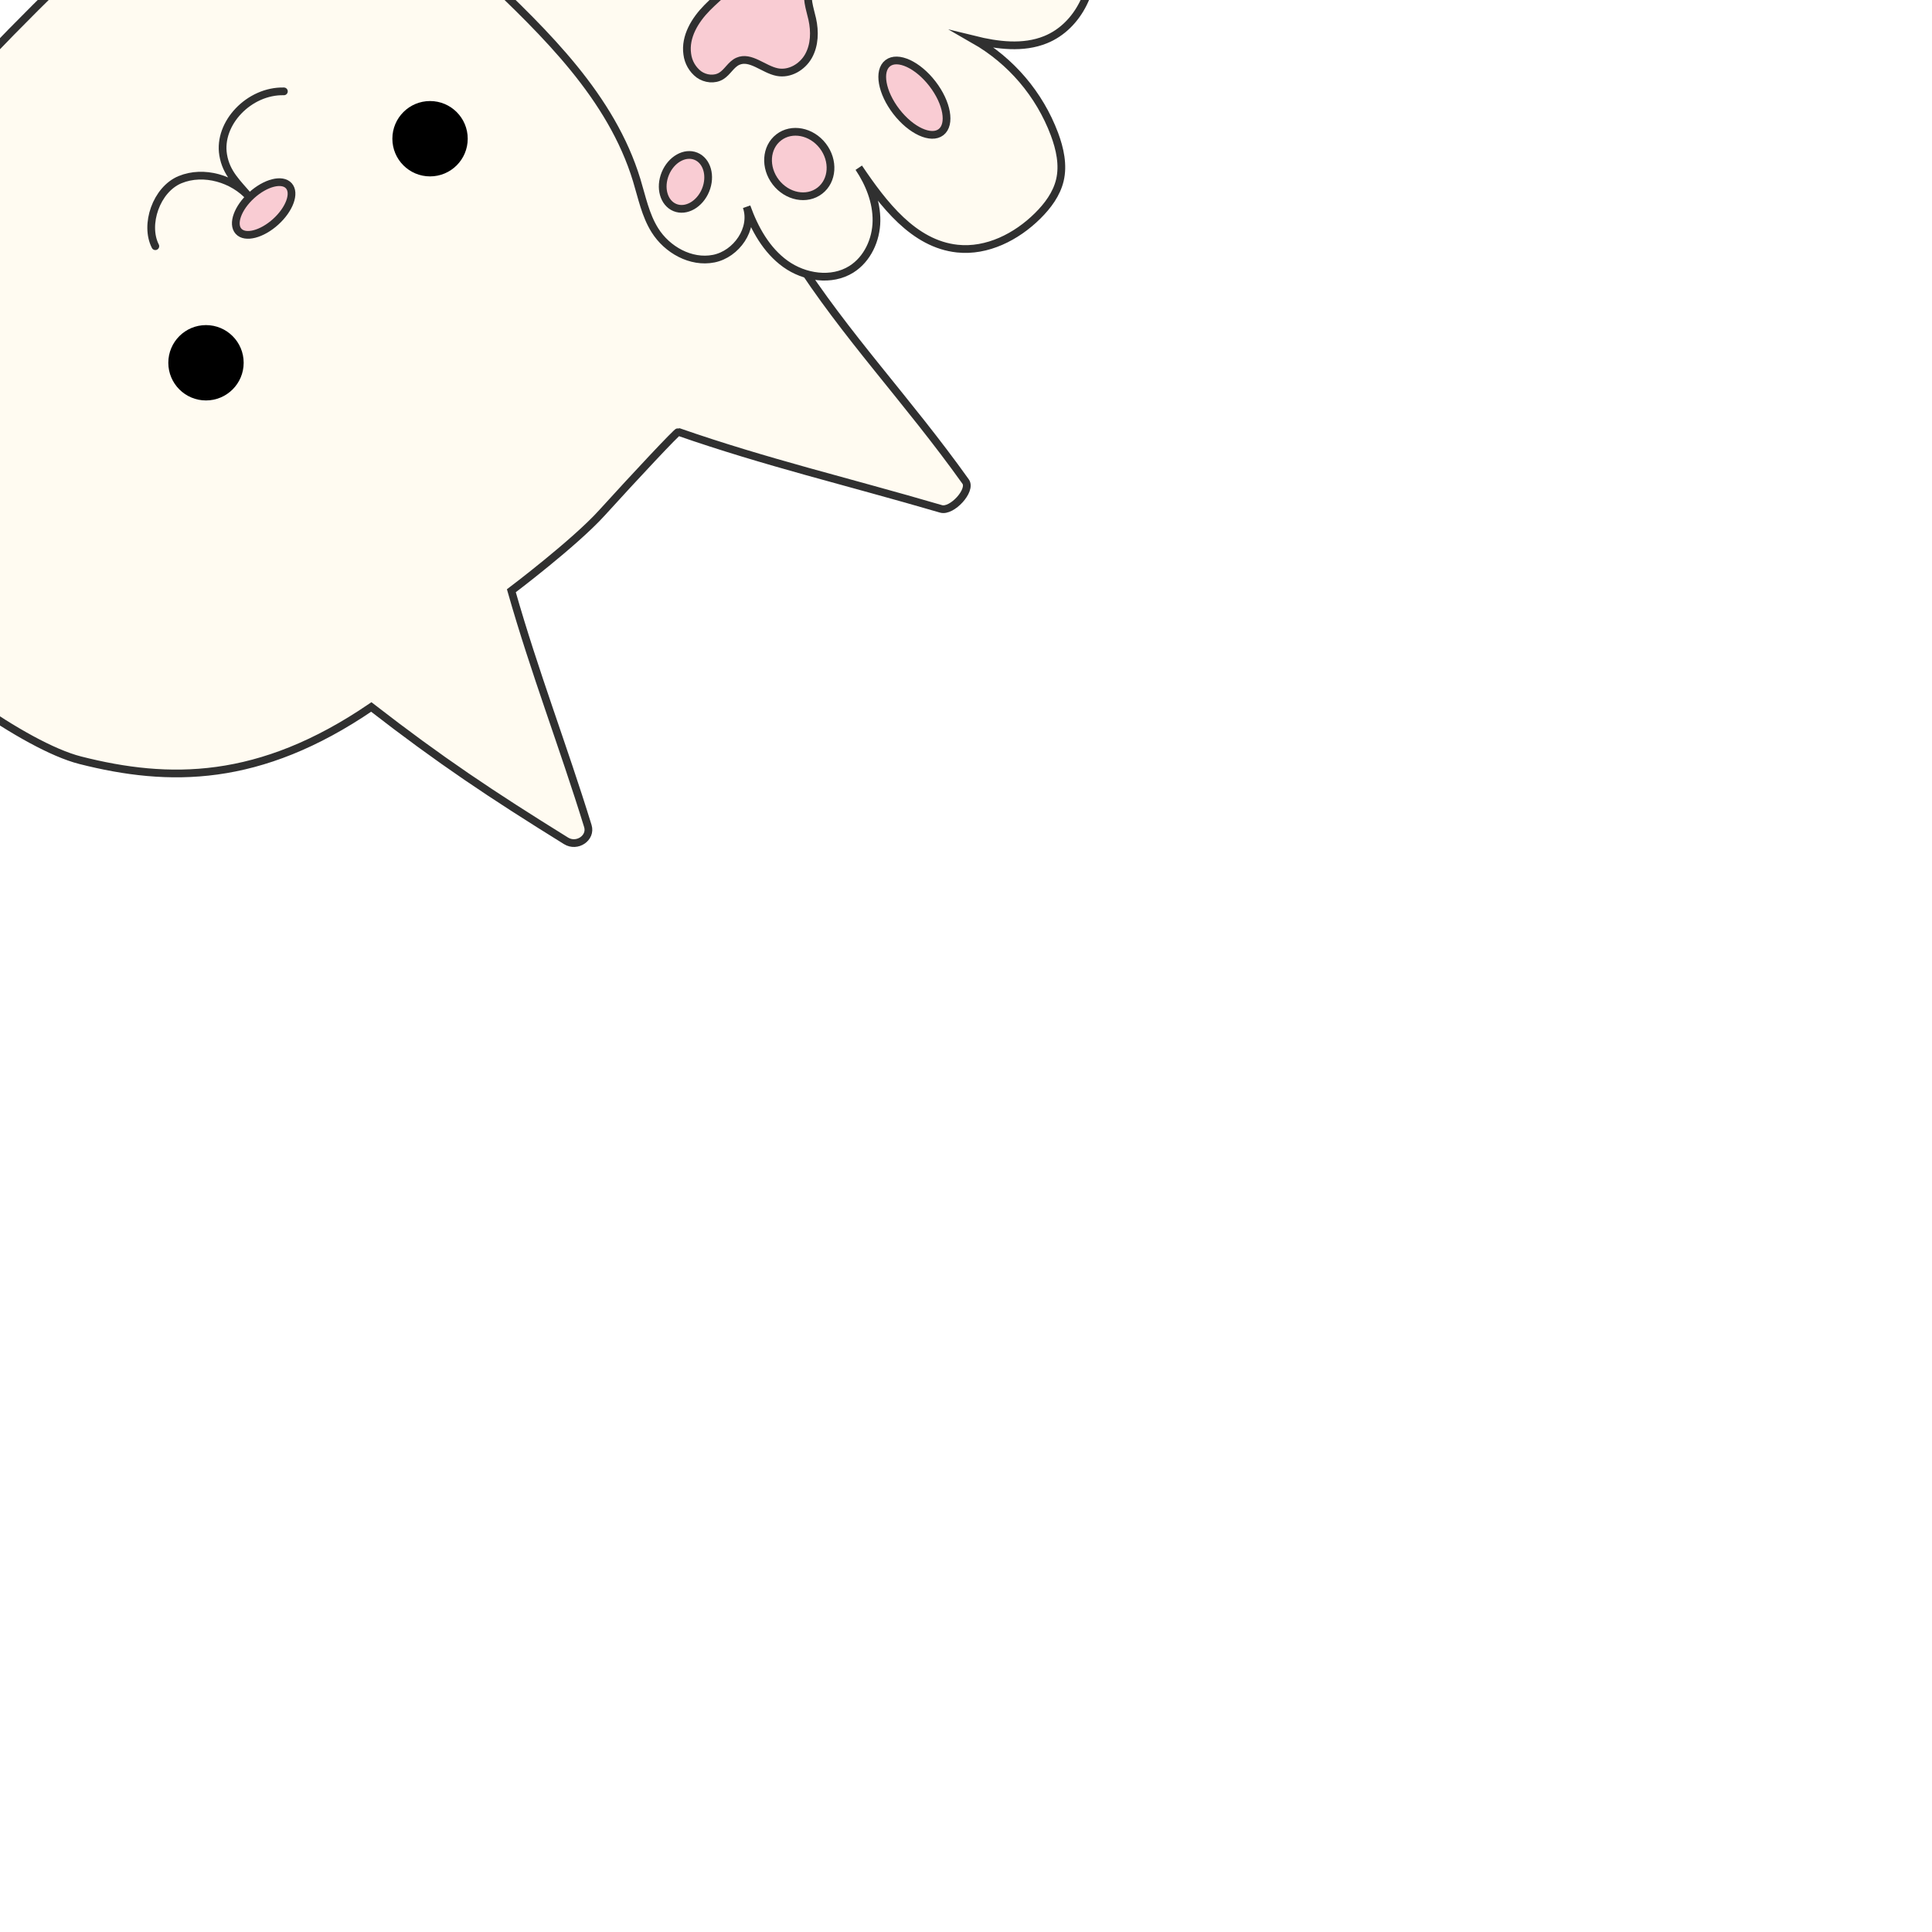
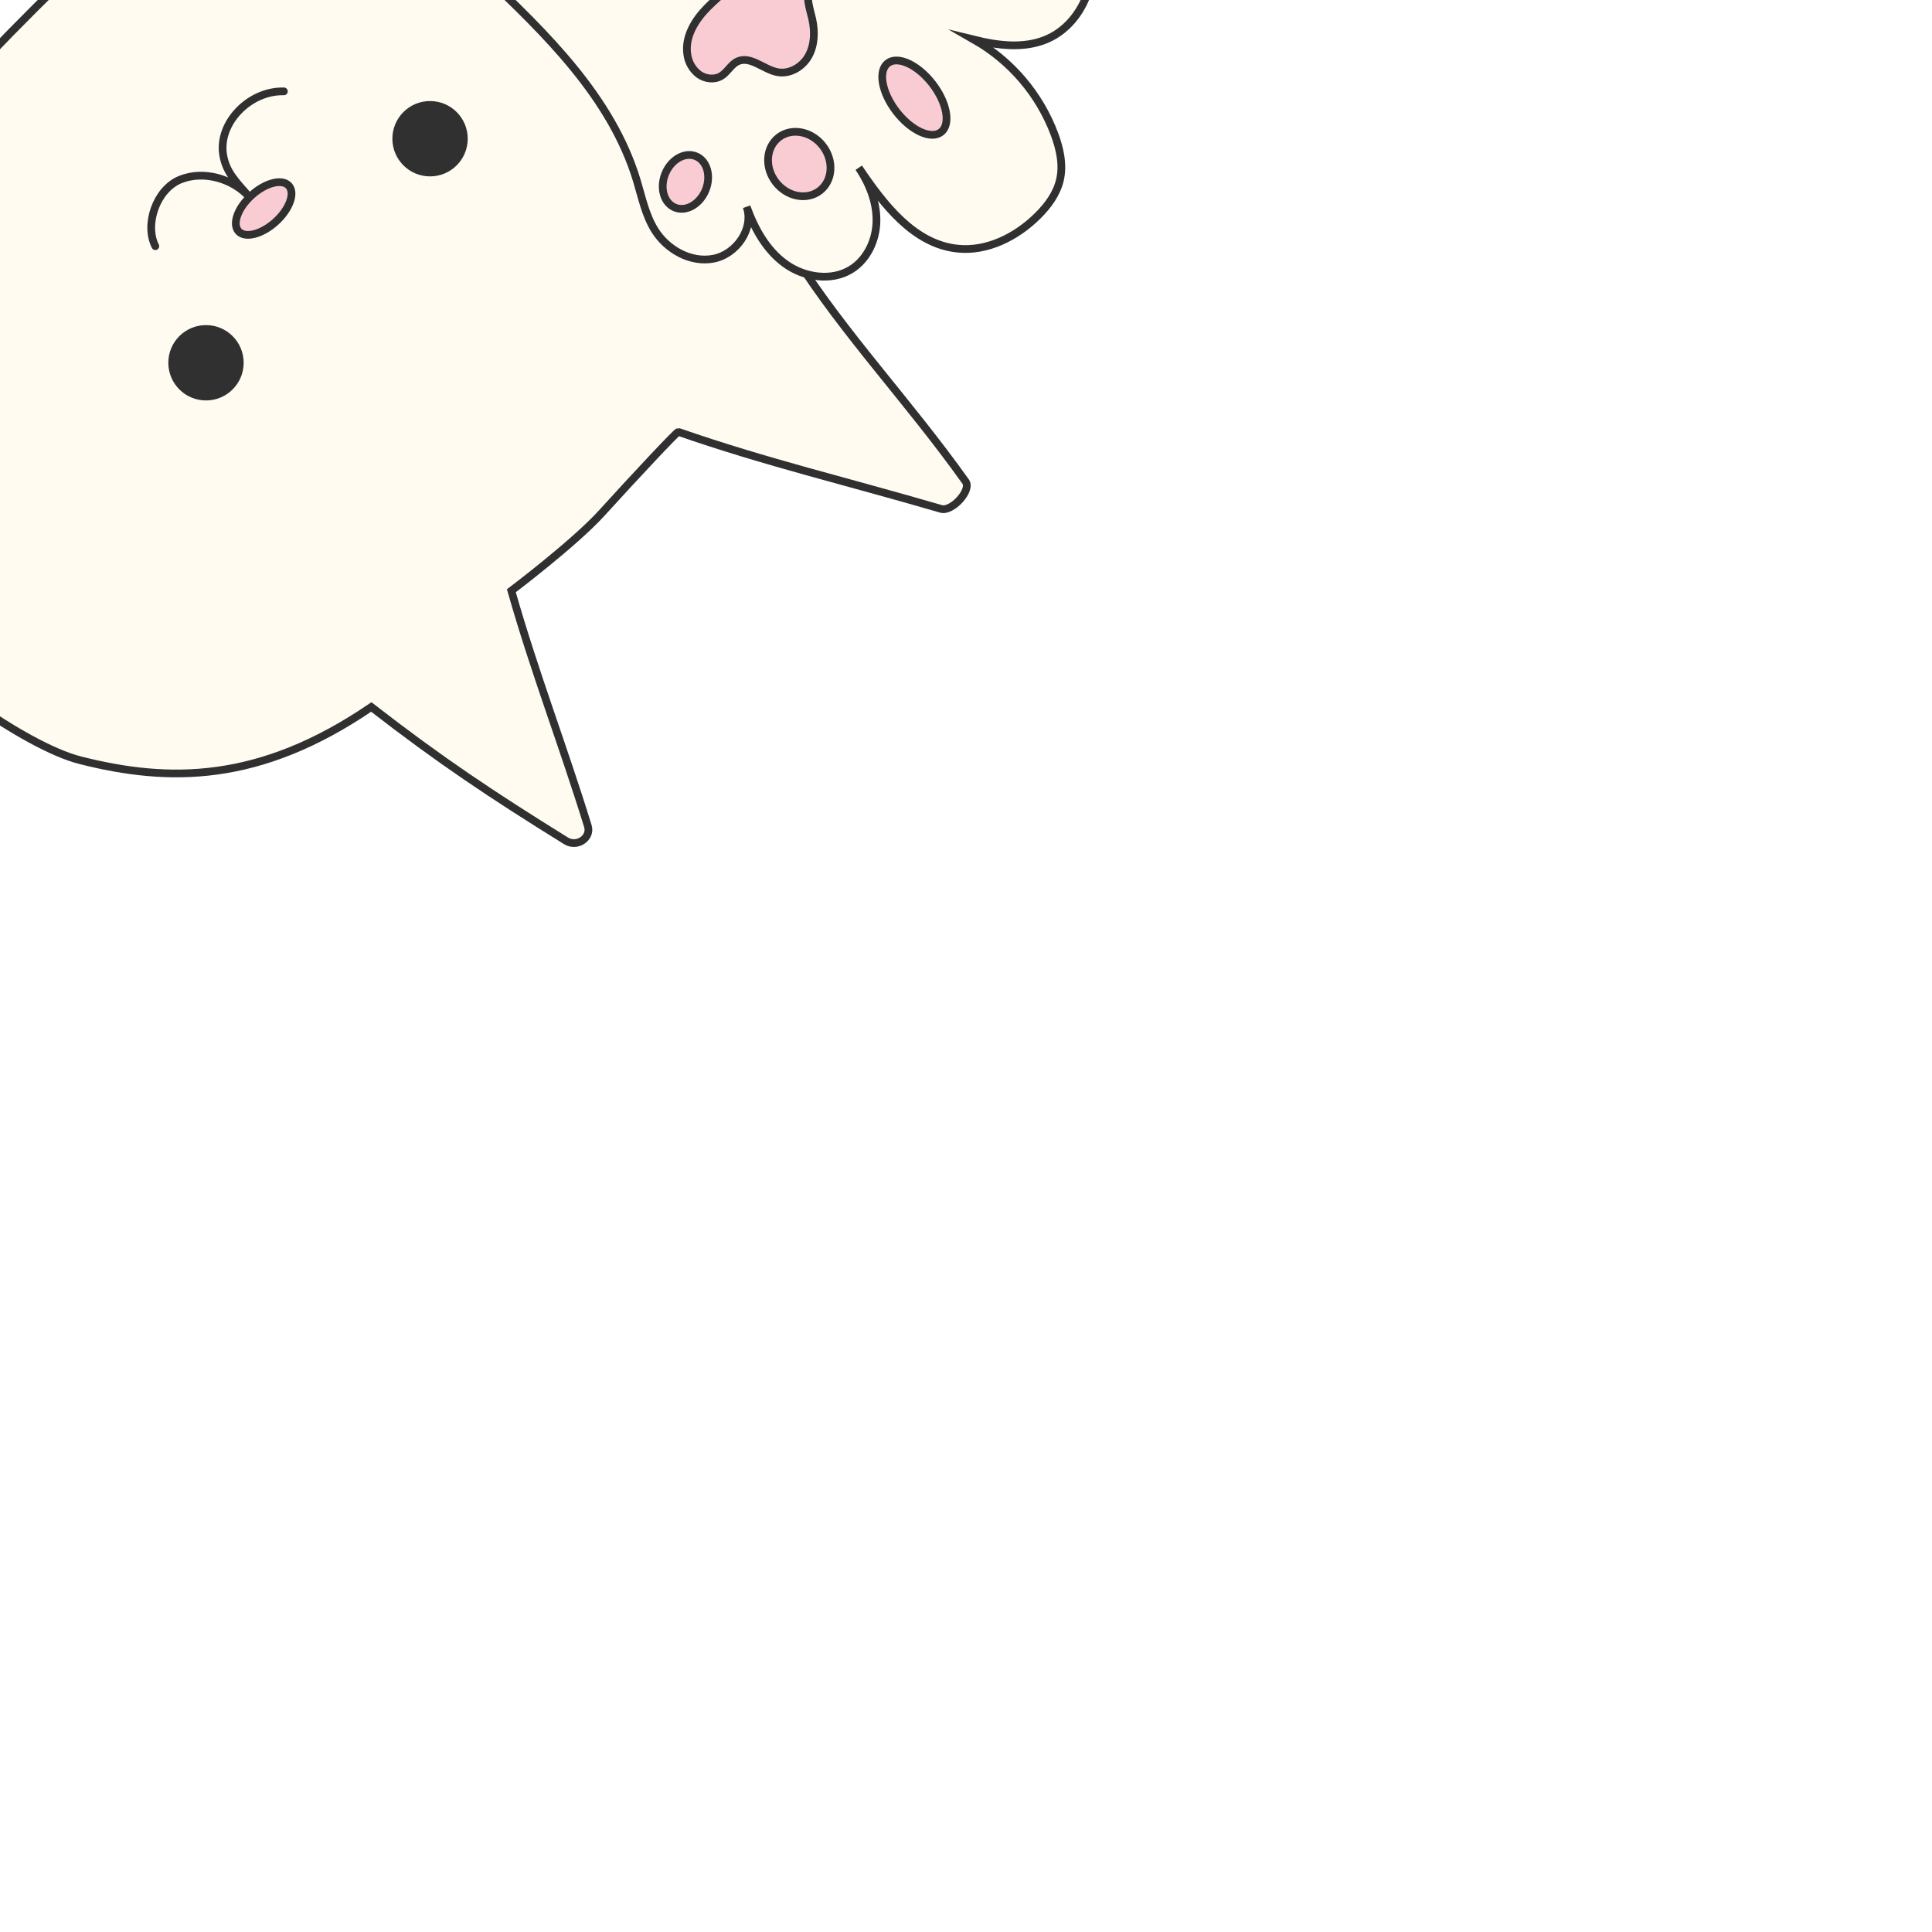
<svg xmlns="http://www.w3.org/2000/svg" id="图层_1" data-name="图层 1" viewBox="0 0 1000 1000">
  <defs>
    <style>
      .cls-1 {
        fill: #fffbf1;
      }
      .cls-1,
      .cls-2,
      .cls-3 {
        stroke: #303030;
        stroke-miterlimit: 10;
        stroke-width: 4px;
      }
      .cls-1,
      .cls-2 {
        stroke: #303030;
        stroke-linecap: round;
      }
      .cls-2 {
        fill: none;
      }
      .cls-3 {
        fill: #f9ccd3;
      }
+       .cls-4 {
+         fill: #303030;
+       }
    </style>
  </defs>
  <path class="cls-1" d="M411.38,132.61c20.15-31.89,25.85-84.43,16.27-120.91C419.73-18.45,401-46.77,380.27-71s-50.68-47.52-82.73-57.28c-32.53-9.9-72.65-12.3-119.5,9.19C117.94-91.54,46.85-27.92-19.24,42.81-56.13,82.28-87.06,133.55-100.63,184s6,99.59,40.37,140.21c18.55,21.89,72.93,62,101.83,69.3,45.76,11.6,92.63,12,150.61-27.58,35.69,27.68,62.1,45.29,100.8,69.29,5.72,3.54,13.18-1.54,11.29-7.67-12.76-41.4-27.47-79.2-39.59-121.78,0,0,32.58-24.57,46.8-40.24,17.3-19.06,39-42.22,39.61-42,45.45,15.83,86.92,25.52,136,39.87,5.6,1.64,15.95-9.61,12.72-14.14C469.87,207.25,437.53,173.67,411.38,132.61Z" />
  <path class="cls-2" d="M146.94,47.29c-17.95-.45-34.15,16.49-31.43,32.89,1.57,9.5,7.34,14.5,13.74,22-8.39-9.59-23.77-14.27-36.06-9.19S74.7,116.27,80.4,127.43" />
  <ellipse class="cls-3" cx="136.48" cy="107.94" rx="17.55" ry="9.27" transform="translate(-37.14 119.58) rotate(-42.18)" />
-   <circle cx="106.62" cy="187.77" r="19.5" />
-   <circle cx="222.59" cy="71.8" r="19.5" />
+   <circle class="cls-4" cx="106.62" cy="187.77" r="19.5" />
+   <circle class="cls-4" cx="222.59" cy="71.8" r="19.5" />
  <path class="cls-1" d="M416.29-85c19.33,7.79,41,4.79,61.89,4.89,18.64.08,37.69,2.92,54.09,11.79S562.11-43.87,565-25.46s-6.54,39-23.83,46c-11.62,4.71-24.82,3-37,0a94.69,94.69,0,0,1,41.61,48.86c2.84,7.63,4.69,16,2.81,23.88-1.7,7.15-6.29,13.29-11.51,18.46-11,10.9-26.2,18.59-41.58,16.94-22.63-2.42-38.26-23-51-41.87,5.46,8.16,9.28,17.7,9.16,27.51s-4.68,19.84-13,25.06c-10.26,6.43-24.28,4.28-34.11-2.78s-16-18.18-20.09-29.58c3.9,11.37-5.28,24.53-17.06,26.86s-24.13-4.58-30.48-14.78c-4.86-7.79-6.67-17-9.35-25.81-13.07-43-47-75.85-79.57-106.72q47.56-60.06,91.4-122.94C364.42-115.7,389.33-95.91,416.29-85Z" />
  <path class="cls-3" d="M402.85-32.24c7.07-5.7,18.88-4.12,24.48,3.29a10.84,10.84,0,0,1,2.5,7.3c-.58,6.25-8.18,9.16-10.7,14.86-2.29,5.15.05,11.12,1.29,16.68,1.42,6.43,1.24,13.44-1.93,19.11s-9.76,9.58-16.19,8.32c-7.1-1.39-13.82-8.51-20.37-5.61-3.53,1.55-5.33,5.58-8.61,7.6-3.46,2.13-8.22,1.6-11.59-.81a15.59,15.59,0,0,1-6-10.51c-1.28-9,4-17.61,10.3-24s13.79-11.77,18.8-19.25c2.58-3.85,4.45-8.2,7.38-11.79S399.6-33.52,402.85-32.24Z" />
  <ellipse class="cls-3" cx="473.3" cy="50.57" rx="11.79" ry="22.55" transform="translate(67.79 299.83) rotate(-37.68)" />
  <ellipse class="cls-3" cx="413.72" cy="84.93" rx="15.37" ry="17.42" transform="translate(34.36 270.57) rotate(-37.68)" />
  <ellipse class="cls-3" cx="354.8" cy="94.16" rx="14.35" ry="11.27" transform="translate(132.93 386.61) rotate(-67.68)" />
</svg>
